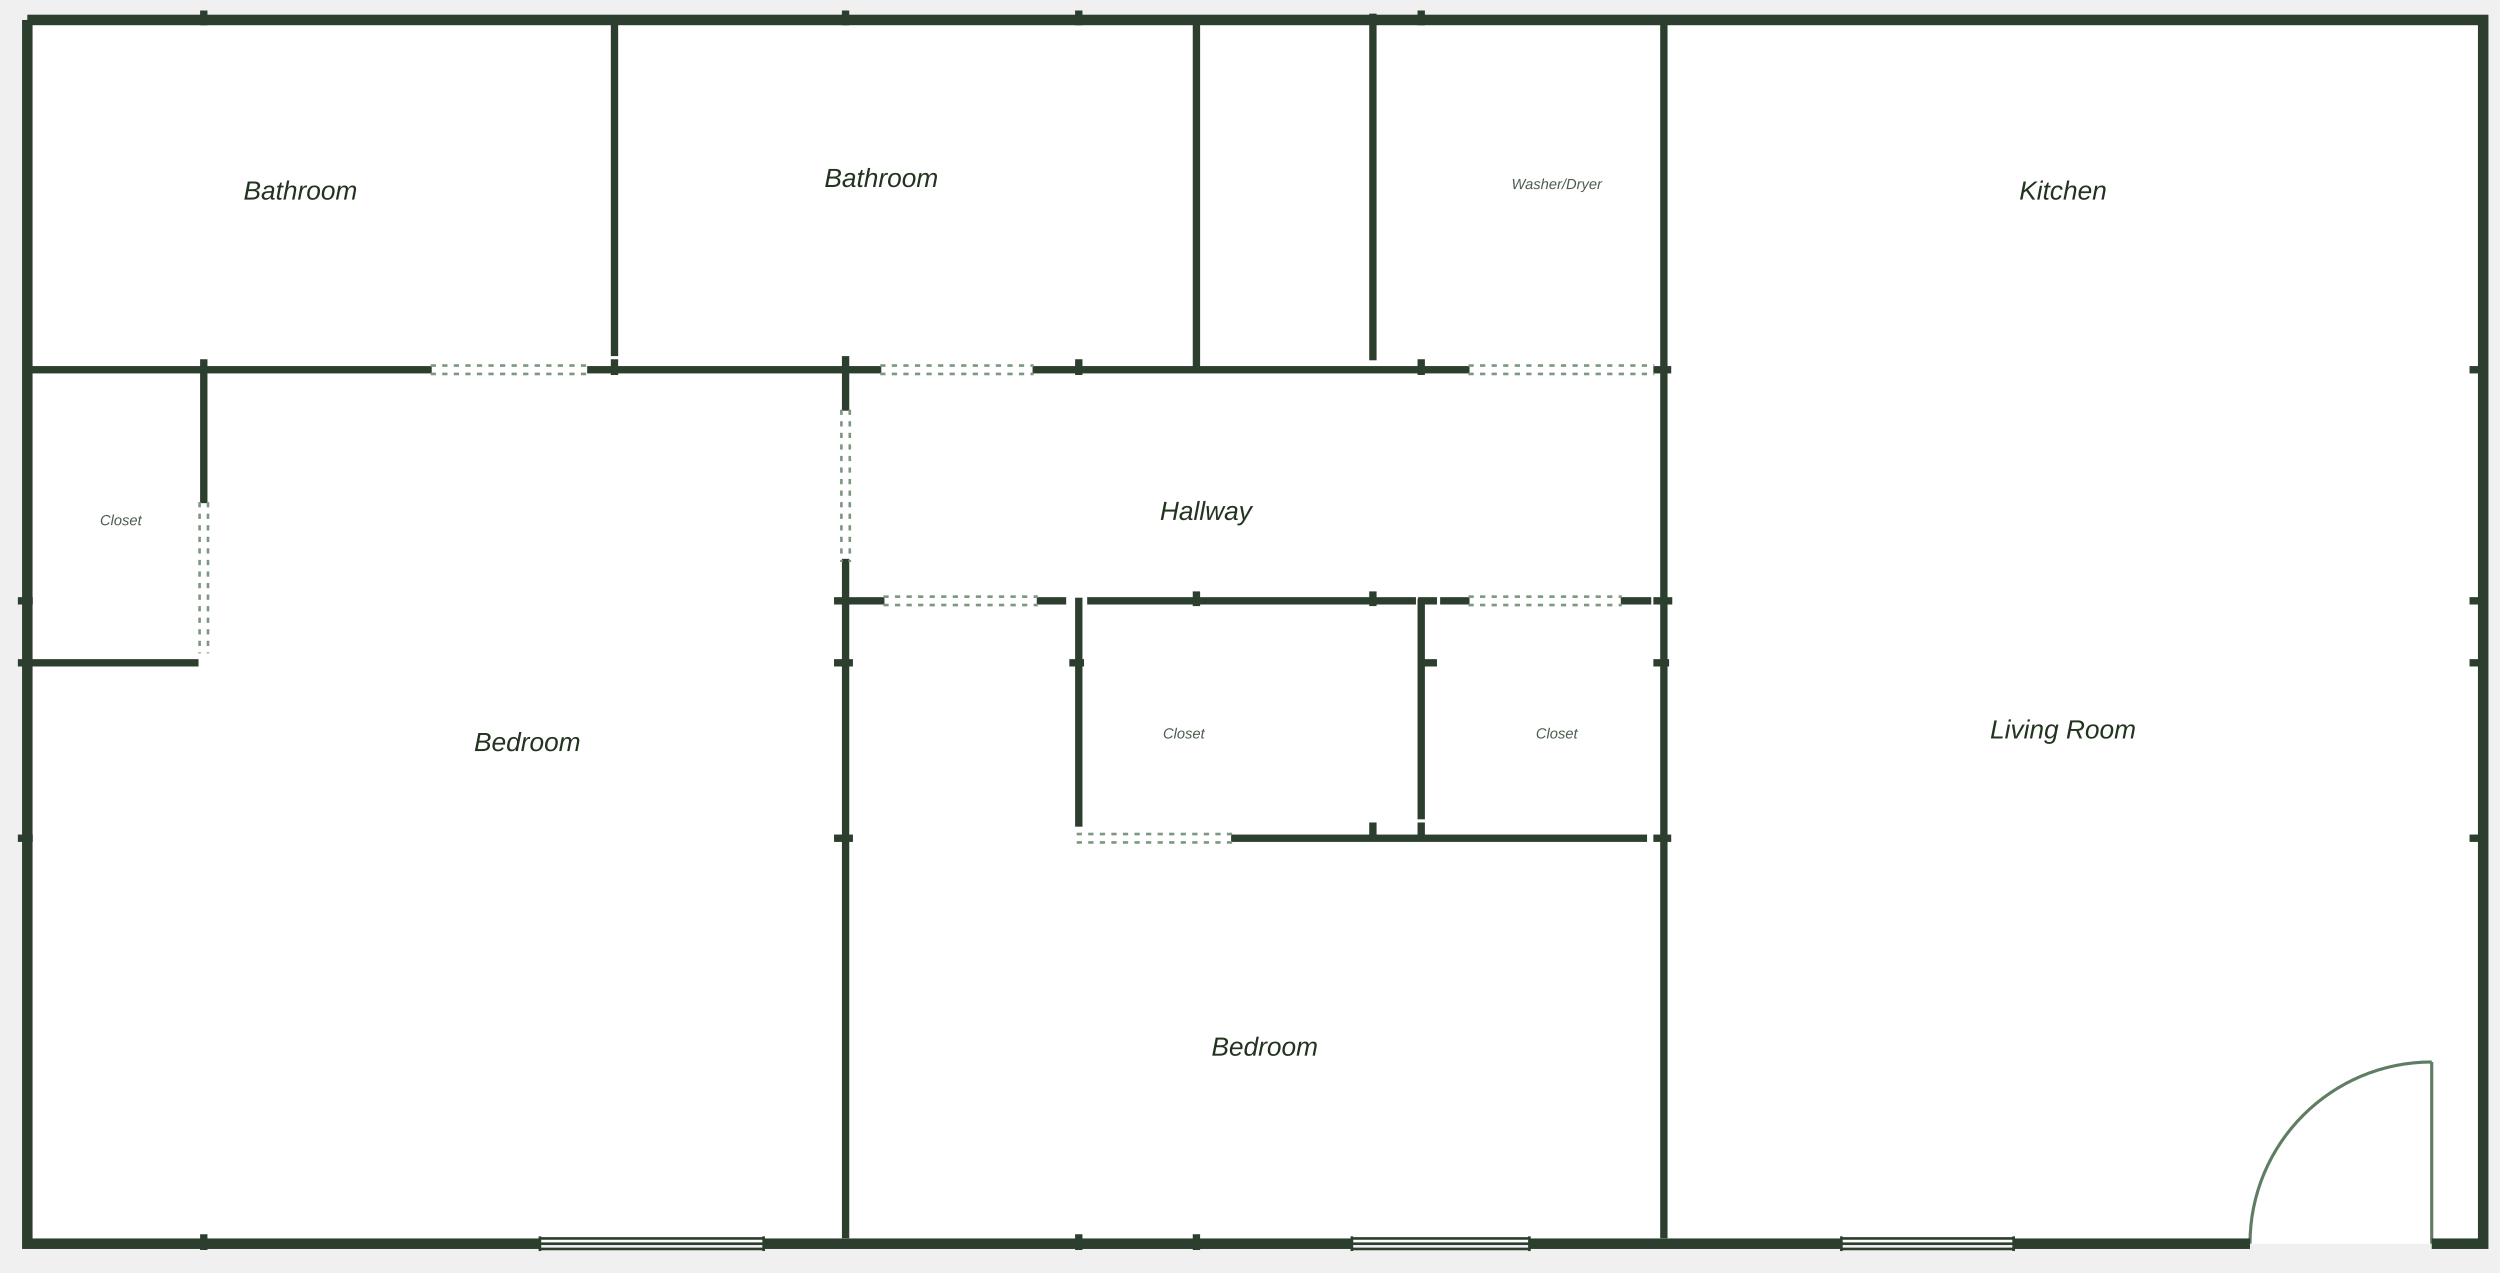
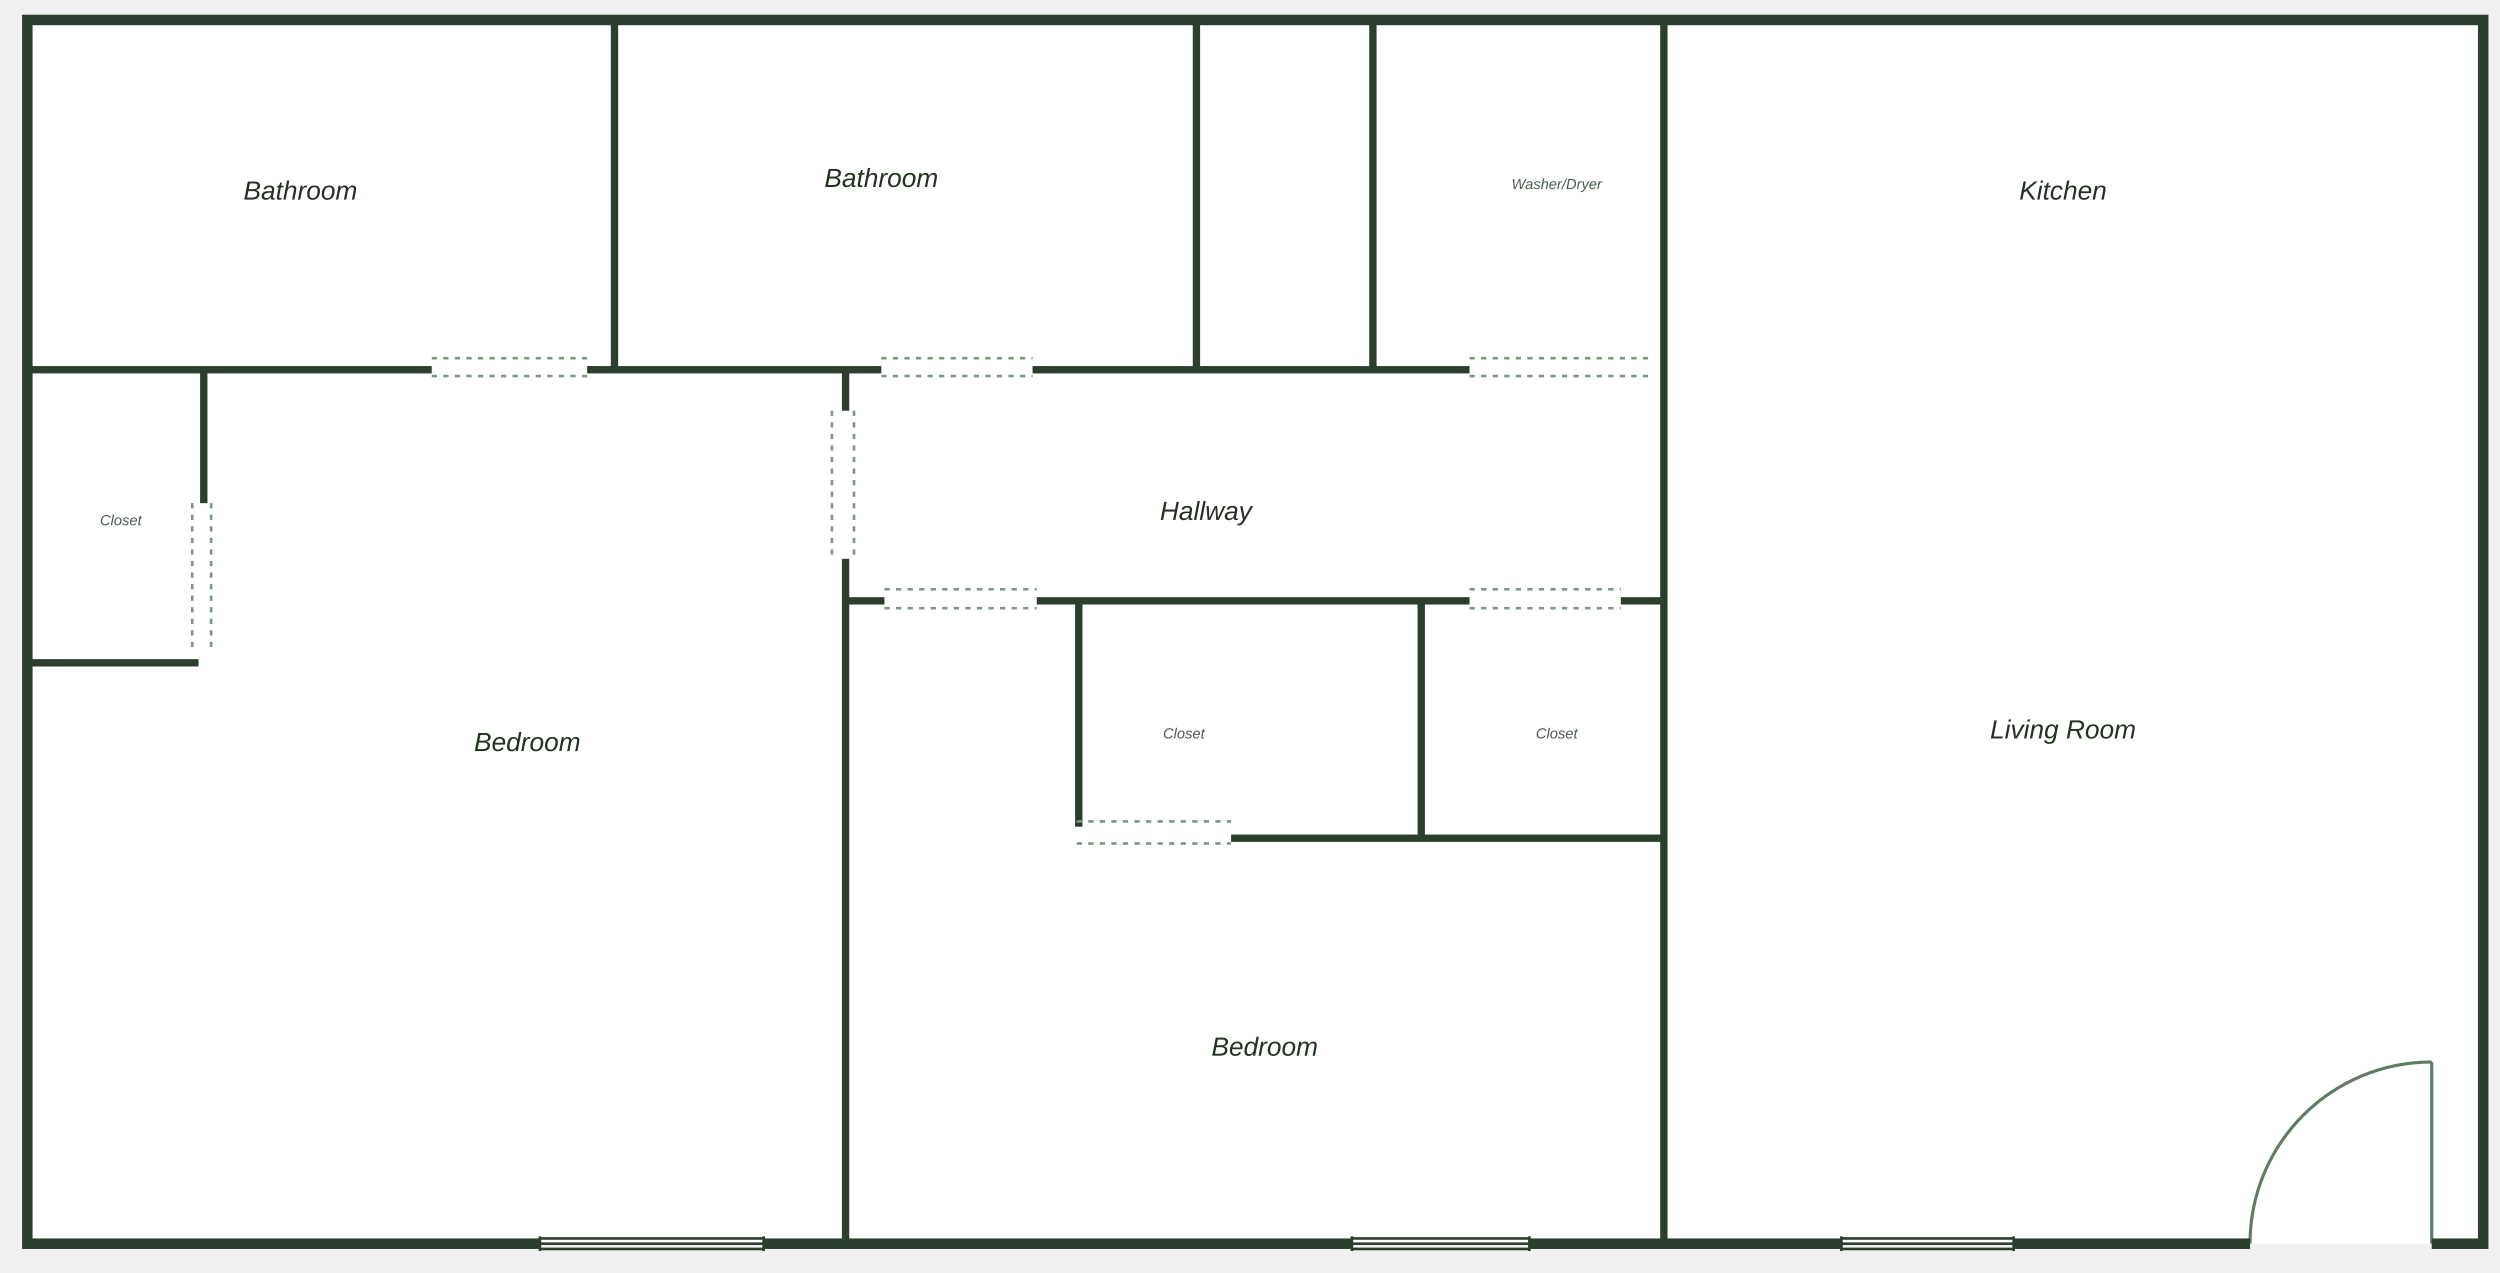
<svg xmlns="http://www.w3.org/2000/svg" width="2380" height="1211" viewBox="0 0 2380 1211" preserveAspectRatio="xMidYMid meet" role="img" aria-label="Pineview two-bedroom, two-bath floor plan (Plan B)">
  <defs>
    <style>
    .fp{fill:#FFFFFF}
    .w{fill:none;stroke:#2C3E2D;stroke-width:7;stroke-linecap:butt}
    .wo{fill:none;stroke:#2C3E2D;stroke-width:10;stroke-linecap:butt}
    .d{fill:none;stroke:#7C9880;stroke-width:2.5;stroke-dasharray:5 6}
    .arc{fill:none;stroke:#5E7D63;stroke-width:3}
    .win{fill:none;stroke:#2C3E2D;stroke-width:2.5}
    .st{fill:none;stroke:#2C3E2D;stroke-width:2.5}
    .rm{fill:#22331F;font-family:'Helvetica Neue',Arial,sans-serif;font-size:25px;font-style:italic;text-anchor:middle}
    .cl{fill:#4A5C4D;font-family:'Helvetica Neue',Arial,sans-serif;font-size:18px;font-style:italic;text-anchor:middle}
    .sm{fill:#4A5C4D;font-family:'Helvetica Neue',Arial,sans-serif;font-size:14px;font-style:italic;text-anchor:middle}
  </style>
  </defs>
  <rect class="fp" x="26" y="19" width="2338" height="1165" />
-   <path class="w" d="M194,10 V24 M194,342 V479 M194,1175 V1190 M585,17 V339 M585,342 V357 M805,10 V24 M805,339 V391 M805,532 V1179 M1027,10 V24 M1027,342 V357 M1027,569 V787 M1027,1175 V1190 M1139,16 V350 M1139,563 V577 M1139,1175 V1190 M1307,13 V343 M1307,563 V577 M1307,783 V801 M1353,10 V24 M1353,342 V357 M1353,570 V780 M1353,783 V801 M1584,17 V1179 M23,352 H411 M559,352 H839 M983,352 H1399 M1574,352 H1591 M2351,352 H2366 M17,572 H31 M794,572 H842 M987,572 H1015 M1035,572 H1348 M1350,572 H1368 M1371,572 H1399 M1543,572 H1572 M1574,572 H1592 M2351,572 H2366 M17,631 H189 M794,631 H812 M1018,631 H1032 M1350,631 H1368 M1574,631 H1589 M2351,631 H2366 M17,798 H31 M794,798 H812 M1172,798 H1568 M1574,798 H1591 M2351,798 H2366" />
-   <path class="d" d="M801,390 V535 M809,390 V535 M190,478 V622 M198,478 V622 M410,348 H560 M410,356 H560 M838,348 H984 M838,356 H984 M1398,348 H1575 M1398,356 H1575 M841,568 H988 M841,576 H988 M1398,568 H1544 M1398,576 H1544 M1025,794 H1175 M1025,802 H1175" />
+   <path class="w" d="M26,352 L411,352 M559,352 L839,352 M983,352 L1399,352 M805,572 L842,572 M987,572 L1399,572 M1543,572 L1584,572 M26,631 L189,631 M1172,798 L1584,798 M194,352 L194,479 M585,19 L585,352 M805,352 L805,391 M805,532 L805,1184 M1027,572 L1027,787 M1139,19 L1139,352 M1307,19 L1307,352 M1353,572 L1353,798 M1584,19 L1584,1184" />
  <path class="win" d="M514,1179 H727 M514,1184 H727 M514,1189 H727 M514,1177 V1191 M727,1177 V1191" />
  <path class="win" d="M1287,1179 H1456 M1287,1184 H1456 M1287,1189 H1456 M1287,1177 V1191 M1456,1177 V1191" />
  <path class="win" d="M1753,1179 H1917 M1753,1184 H1917 M1753,1189 H1917 M1753,1177 V1191 M1917,1177 V1191" />
  <path class="arc" d="M2315,1184 V1011 M2142,1184 A173,173 0 0 1 2315,1011" />
-   <path class="wo" d="M26,19 H2364 V1184 H2315 M2142,1184 H1917 M1753,1184 H1456 M1287,1184 H727 M514,1184 H26 V19" />
+   <path class="d" d="M792.0,391 V532" />
+   <path class="d" d="M813.0,391 V532" />
+   <path class="d" d="M183.0,479 V622" />
+   <path class="d" d="M201.0,479 V622" />
+   <path class="d" d="M411,341.0 H559" />
+   <path class="d" d="M411,358.0 H559" />
+   <path class="d" d="M839,341.0 H983" />
+   <path class="d" d="M839,358.0 H983" />
+   <path class="d" d="M1399,341.0 H1575" />
+   <path class="d" d="M1399,358.0 H1575" />
+   <path class="d" d="M842,561.0 H987" />
+   <path class="d" d="M842,579.0 H987" />
+   <path class="d" d="M1399,561.0 H1543" />
+   <path class="d" d="M1399,579.0 H1543" />
+   <path class="d" d="M1025,782.0 H1172" />
+   <path class="d" d="M1025,803.0 H1172" />
+   <path class="wo" d="M26,19 H2364 V1184 H2315 M2142,1184 H1917 M1753,1184 H1456 M1287,1184 H727 M514,1184 H26 V19 H36" />
  <text class="rm" x="286" y="190">Bathroom</text>
  <text class="rm" x="839" y="178">Bathroom</text>
  <text class="sm" x="1482" y="180">Washer/Dryer</text>
  <text class="rm" x="1964" y="190">Kitchen</text>
  <text class="sm" x="115" y="500">Closet</text>
  <text class="rm" x="502" y="715">Bedroom</text>
  <text class="rm" x="1148" y="495">Hallway</text>
  <text class="sm" x="1127" y="703">Closet</text>
  <text class="sm" x="1482" y="703">Closet</text>
  <text class="rm" x="1964" y="703">Living Room</text>
  <text class="rm" x="1204" y="1005">Bedroom</text>
</svg>
